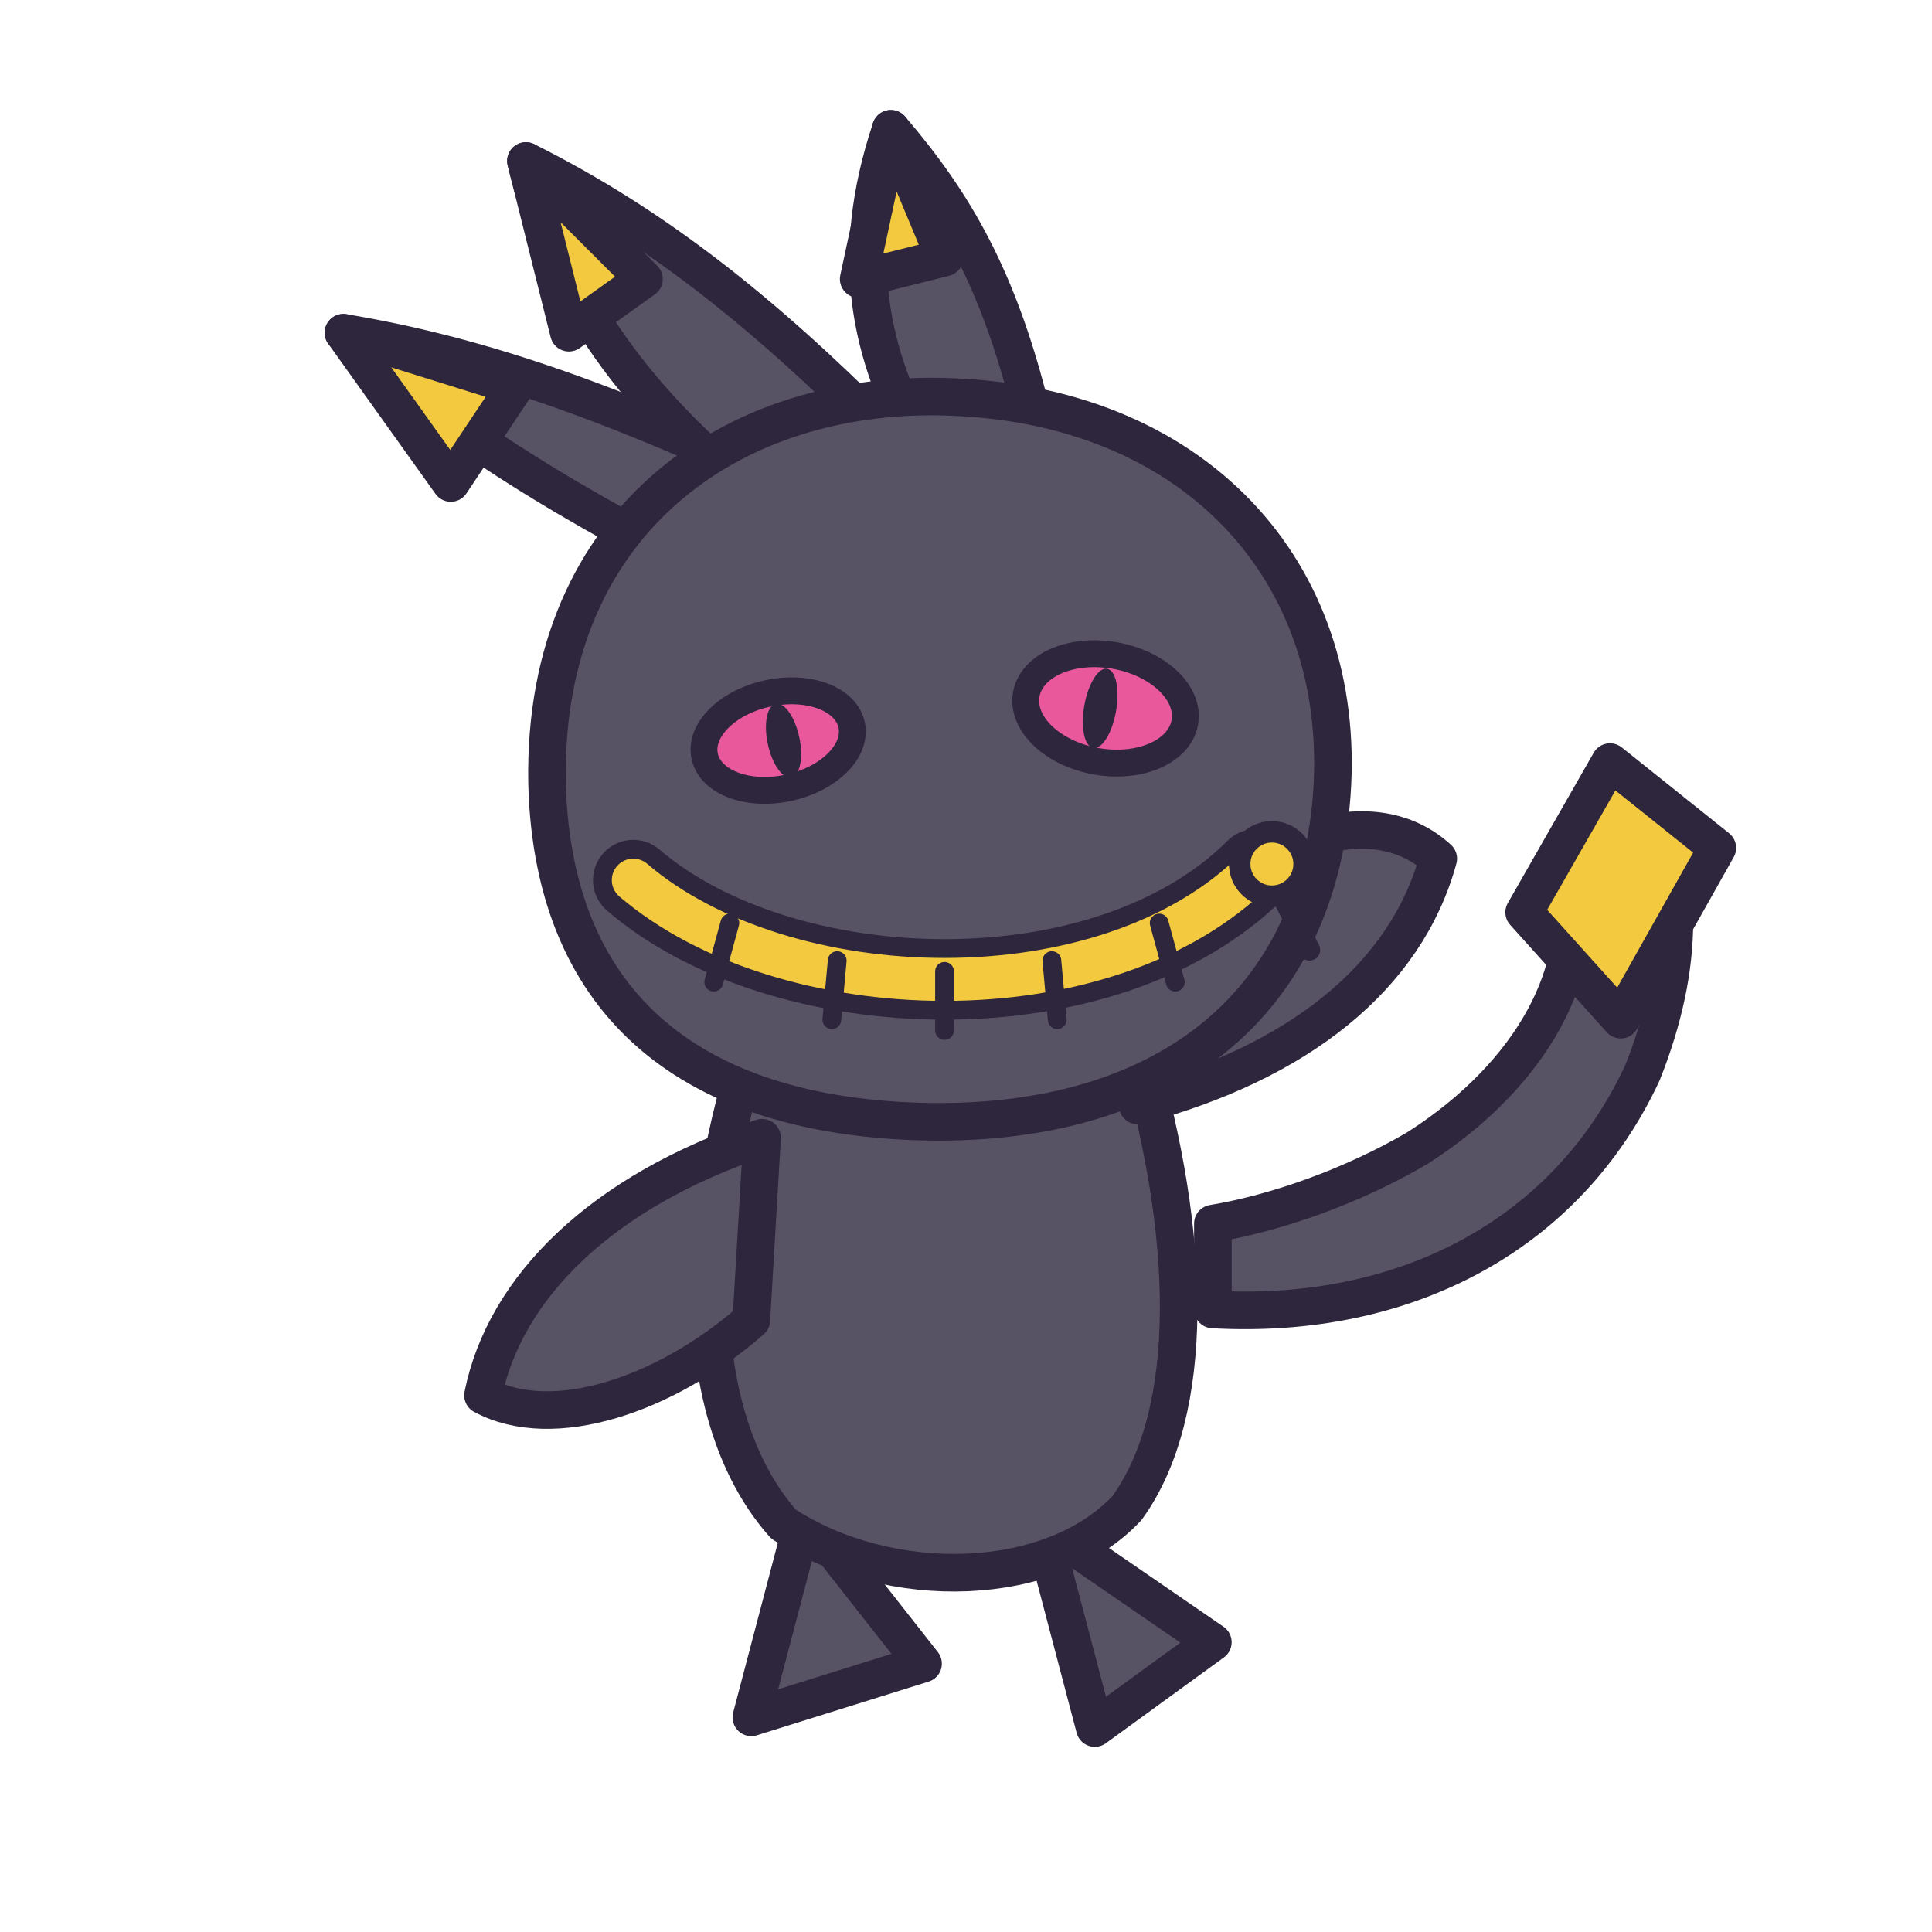
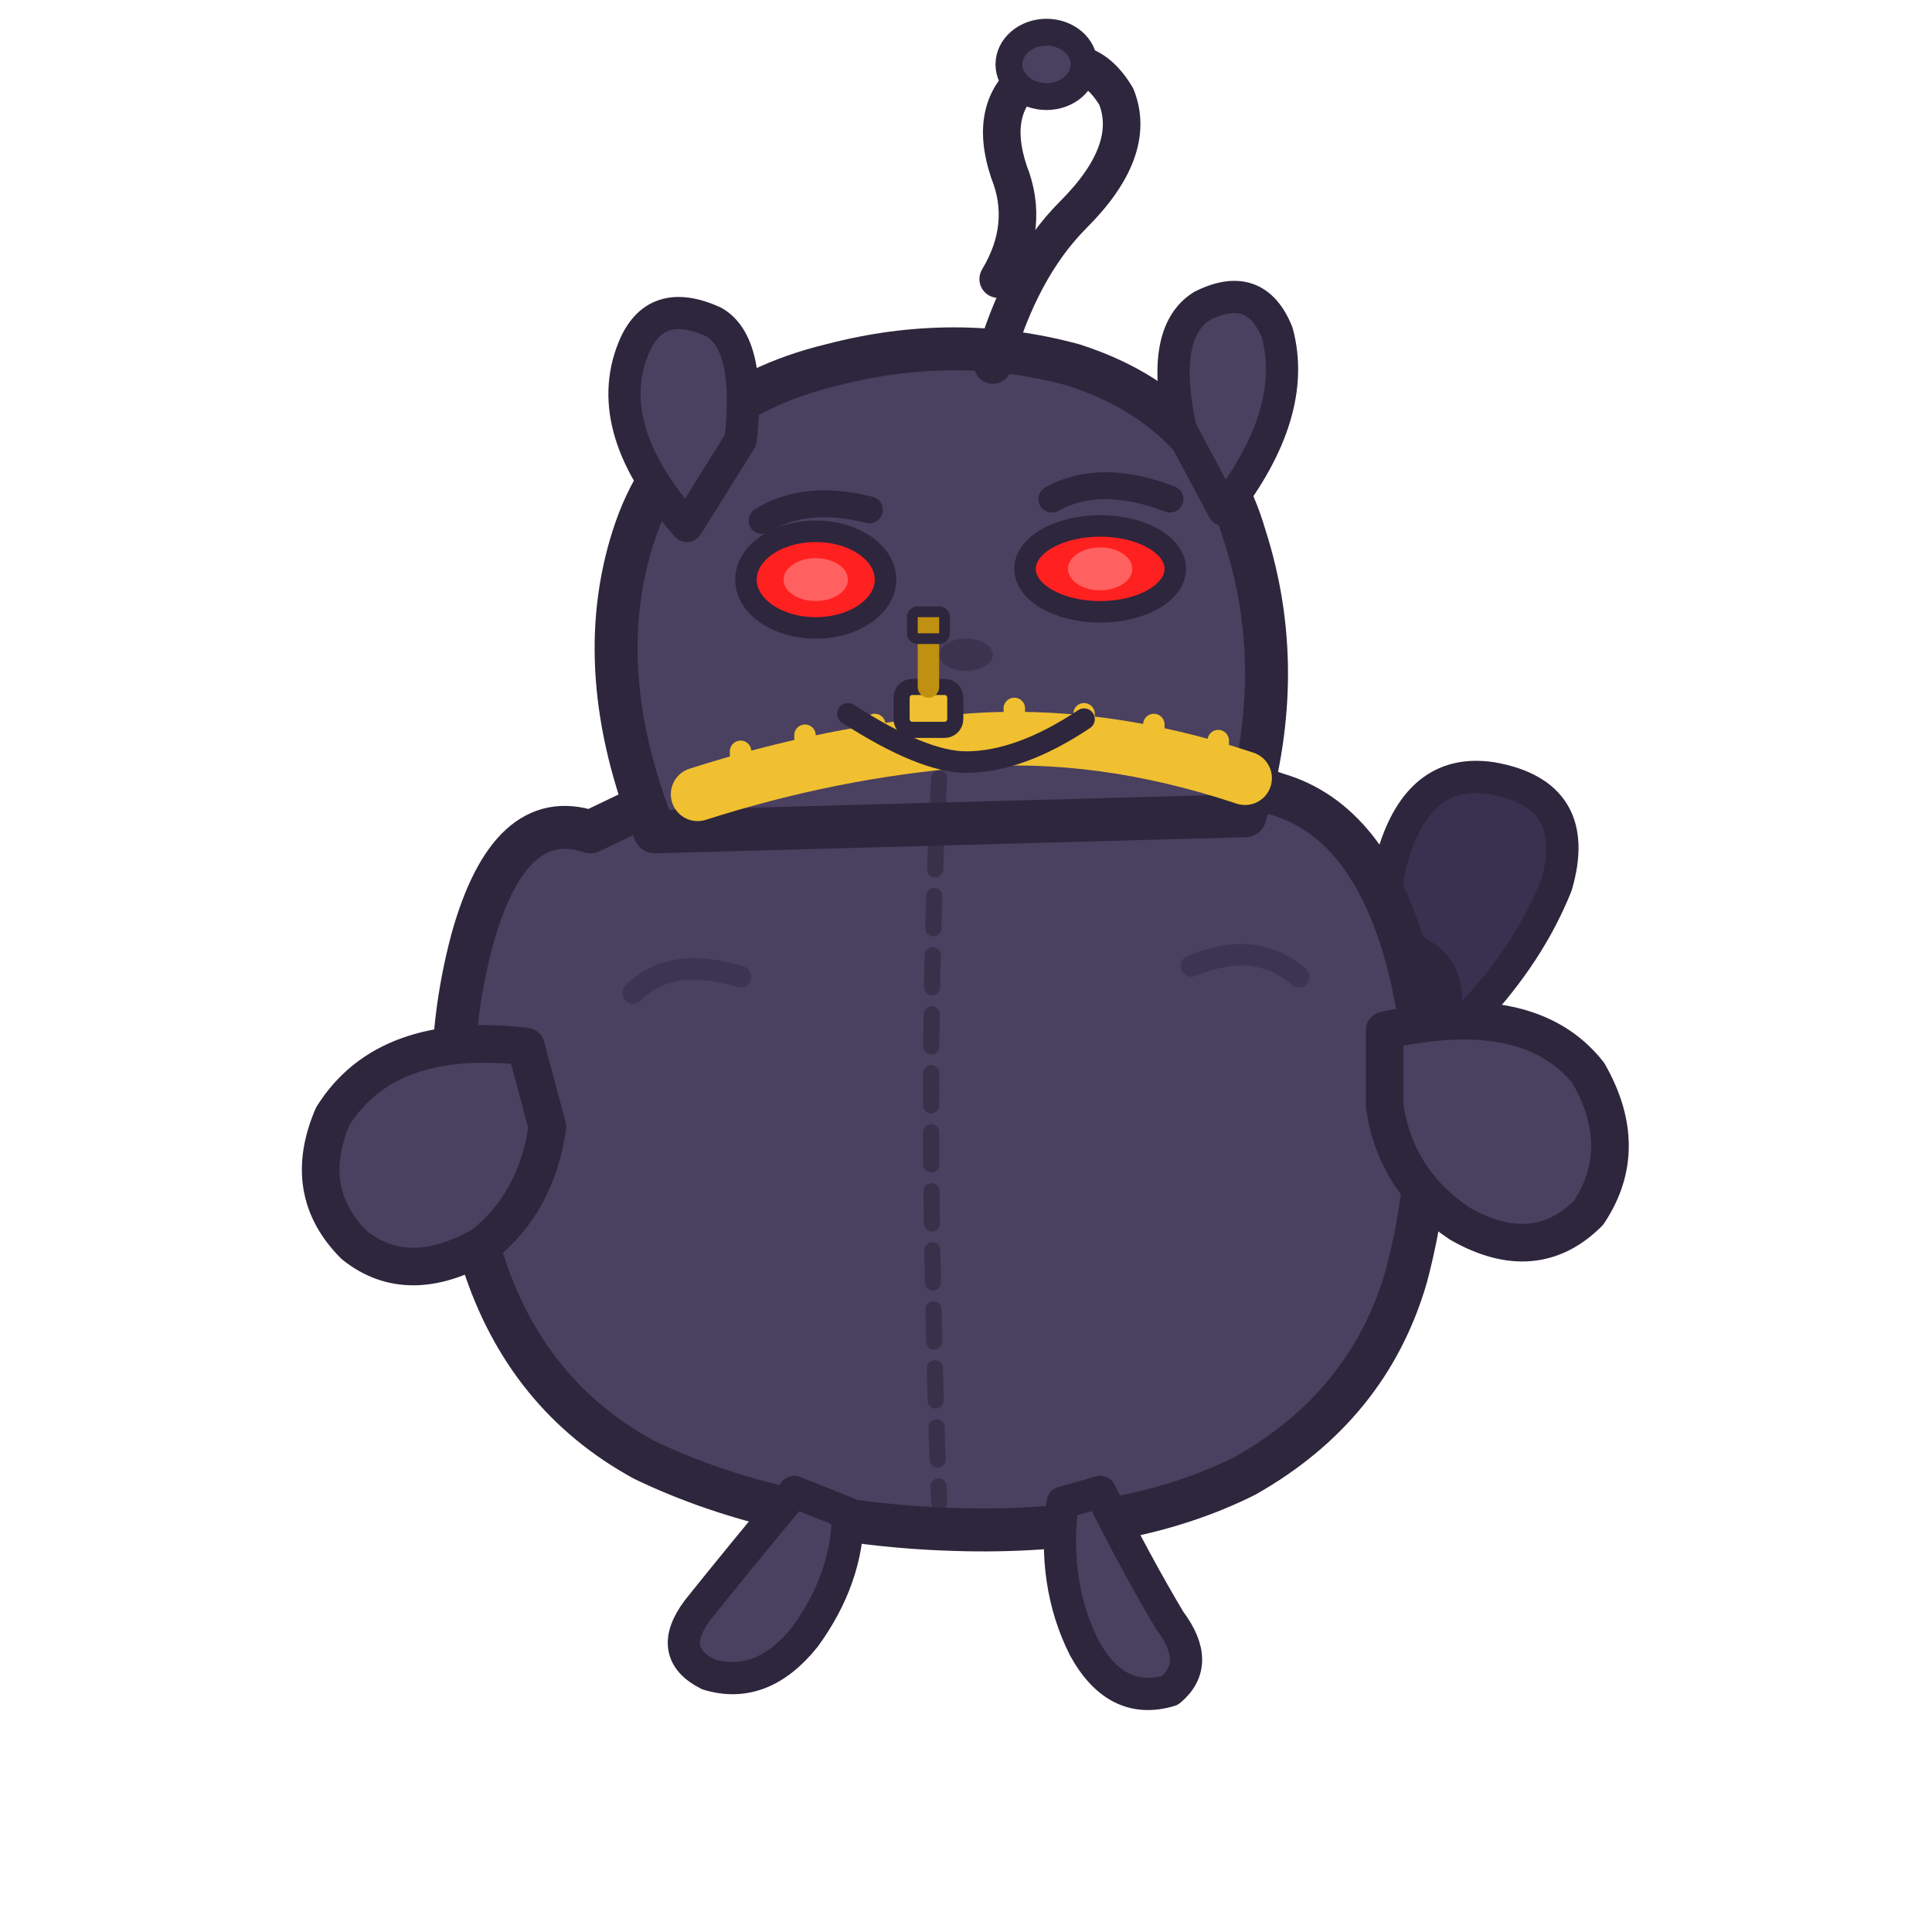
<svg xmlns="http://www.w3.org/2000/svg" viewBox="0 0 360 360">
-   <g stroke="#2d263c" stroke-width="7" stroke-linejoin="round" stroke-linecap="round">
-     <path fill="#585265" d="M146,90 C112,74 88,66 64,62 C82,80 110,96 134,108 Z" />
-     <path fill="#f3c93f" d="M64,62 L96,72 L84,90 Z" />
-     <path fill="#585265" d="M164,80 C142,58 122,42 98,30 C104,56 120,76 140,92 Z" />
-     <path fill="#f3c93f" d="M98,30 L120,52 L106,62 Z" />
-     <path fill="#585265" d="M192,76 C186,52 178,38 166,24 C158,48 162,66 172,84 Z" />
-     <path fill="#f3c93f" d="M166,24 L176,48 L160,52 Z" />
-     <path fill="#585265" d="M226,244 C262,246 292,230 306,200 C314,180 314,162 306,148 L292,164 C296,180 286,200 264,214 C252,221 238,226 226,228 Z" />
-     <path fill="#f3c93f" d="M300,142 L320,158 L302,190 L284,170 Z" />
-     <path fill="#585265" d="M150,282 L140,320 L172,310 Z" />
-     <path fill="#585265" d="M194,284 L204,322 L226,306 Z" />
-     <path fill="#585265" d="M140,195 C128,232 130,266 146,284 C166,297 196,296 210,281 C223,263 222,230 212,196 Z" />
-     <path fill="#585265" d="M142,212 C112,222 94,240 90,260 C103,267 124,260 140,246 Z" />
-     <path fill="#585265" d="M212,206 C242,198 262,182 268,160 C256,149 236,156 218,172 Z" />
-     <path fill="#585265" d="M102,148 C100,98 136,72 178,74 C224,76 252,108 248,150 C244,190 214,210 172,209 C132,208 104,190 102,148 Z" />
-     <ellipse fill="#e8589b" stroke-width="5" cx="145" cy="138" rx="14" ry="9" transform="rotate(-12 145 138)" />
-     <ellipse fill="#e8589b" stroke-width="5" cx="206" cy="132" rx="15" ry="10" transform="rotate(10 206 132)" />
-     <ellipse fill="#2d263c" stroke="none" cx="146" cy="138" rx="3" ry="7" transform="rotate(-12 146 138)" />
-     <ellipse fill="#2d263c" stroke="none" cx="205" cy="132" rx="3" ry="7.5" transform="rotate(10 205 132)" />
-     <path fill="none" stroke-width="15" d="M118,164 C146,188 206,190 234,162" />
-     <path fill="none" stroke="#f3c93f" stroke-width="8" d="M118,164 C146,188 206,190 234,162" />
-     <path fill="none" stroke-width="3.5" d="M136,172 L133,183 M156,179 L155,190 M176,181 L176,192 M196,179 L197,190 M216,172 L219,183" />
-     <circle fill="#f3c93f" stroke-width="4" cx="237" cy="161" r="6" />
-     <path fill="none" stroke-width="4" d="M239,167 L244,177" />
-   </g>
+   <path d="M 248 210 Q 280 190 290 165 Q 295 148 278 145 Q 265 143 260 158 Q 255 172 265 178 Q 272 182 268 195 Z" fill="#3a3050" stroke="#2d263c" stroke-width="6" stroke-linejoin="round" stroke-linecap="round" />
+   <path d="M 110 155 Q 95 150 88 175 Q 80 205 90 235 Q 98 260 120 272 Q 145 284 178 285 Q 210 286 232 275 Q 255 262 262 238 Q 270 208 262 178 Q 255 153 238 148 Q 215 140 185 138 Q 158 136 135 143 Z" fill="#4a4060" stroke="#2d263c" stroke-width="8" stroke-linejoin="round" stroke-linecap="round" />
+   <path d="M 122 155 Q 110 125 118 100 Q 126 75 155 68 Q 178 62 200 68 Q 225 76 232 100 Q 240 125 232 152 Z" fill="#4a4060" stroke="#2d263c" stroke-width="8" stroke-linejoin="round" stroke-linecap="round" />
+   <path d="M 185 68 Q 190 50 200 40 Q 212 28 208 18 Q 202 8 192 14 Q 184 20 188 32 Q 192 42 186 52" fill="none" stroke="#2d263c" stroke-width="7" stroke-linecap="round" />
+   <ellipse cx="195" cy="12" rx="7" ry="6" fill="#4a4060" stroke="#2d263c" stroke-width="5" />
+   <path d="M 128 98 Q 112 80 118 65 Q 122 55 133 60 Q 140 64 138 82 Z" fill="#4a4060" stroke="#2d263c" stroke-width="6" stroke-linejoin="round" />
+   <path d="M 228 95 Q 242 77 238 62 Q 234 52 224 57 Q 216 62 220 80 Z" fill="#4a4060" stroke="#2d263c" stroke-width="6" stroke-linejoin="round" />
+   <path d="M 98 195 Q 72 192 62 208 Q 56 222 66 232 Q 76 240 90 232 Q 100 224 102 210 Z" fill="#4a4060" stroke="#2d263c" stroke-width="7" stroke-linejoin="round" stroke-linecap="round" />
+   <path d="M 258 192 Q 285 186 296 200 Q 304 214 296 226 Q 286 236 272 228 Q 260 220 258 206 Z" fill="#4a4060" stroke="#2d263c" stroke-width="7" stroke-linejoin="round" stroke-linecap="round" />
+   <path d="M 175 145 Q 172 200 175 280" fill="none" stroke="#2d263c" stroke-width="3" stroke-dasharray="6,5" stroke-linecap="round" opacity="0.6" />
+   <ellipse cx="152" cy="108" rx="13" ry="9" fill="#ff2020" stroke="#2d263c" stroke-width="4" />
+   <ellipse cx="152" cy="108" rx="6" ry="4" fill="#ff6060" />
+   <ellipse cx="205" cy="106" rx="14" ry="8" fill="#ff2020" stroke="#2d263c" stroke-width="4" />
+   <ellipse cx="205" cy="106" rx="6" ry="4" fill="#ff6060" />
+   <path d="M 142 97 Q 150 92 162 95" fill="none" stroke="#2d263c" stroke-width="5" stroke-linecap="round" />
+   <path d="M 196 93 Q 205 88 218 93" fill="none" stroke="#2d263c" stroke-width="5" stroke-linecap="round" />
+   <ellipse cx="180" cy="122" rx="5" ry="3" fill="#2d263c" opacity="0.5" />
+   <path d="M 130 148 Q 155 140 180 138 Q 205 136 232 145" fill="none" stroke="#f0c030" stroke-width="10" stroke-linecap="round" />
+   <line x1="138" y1="146" x2="138" y2="140" stroke="#f0c030" stroke-width="4" stroke-linecap="round" />
+   <line x1="150" y1="143" x2="150" y2="137" stroke="#f0c030" stroke-width="4" stroke-linecap="round" />
+   <line x1="163" y1="141" x2="163" y2="135" stroke="#f0c030" stroke-width="4" stroke-linecap="round" />
+   <line x1="176" y1="139" x2="176" y2="133" stroke="#f0c030" stroke-width="4" stroke-linecap="round" />
+   <line x1="189" y1="138" x2="189" y2="132" stroke="#f0c030" stroke-width="4" stroke-linecap="round" />
+   <line x1="202" y1="139" x2="202" y2="133" stroke="#f0c030" stroke-width="4" stroke-linecap="round" />
+   <line x1="215" y1="141" x2="215" y2="135" stroke="#f0c030" stroke-width="4" stroke-linecap="round" />
+   <line x1="227" y1="144" x2="227" y2="138" stroke="#f0c030" stroke-width="4" stroke-linecap="round" />
+   <rect x="168" y="128" width="10" height="8" rx="2" fill="#f0c030" stroke="#2d263c" stroke-width="3" />
+   <line x1="173" y1="128" x2="173" y2="118" stroke="#c09010" stroke-width="4" stroke-linecap="round" />
+   <rect x="170" y="114" width="6" height="5" rx="1" fill="#c09010" stroke="#2d263c" stroke-width="2" />
+   <path d="M 118 185 Q 125 178 138 182" fill="none" stroke="#3a3050" stroke-width="4" stroke-linecap="round" opacity="0.8" />
+   <path d="M 222 180 Q 234 175 242 182" fill="none" stroke="#3a3050" stroke-width="4" stroke-linecap="round" opacity="0.8" />
+   <path d="M 148 278 Q 138 290 130 300 Q 124 308 132 312 Q 142 315 150 305 Q 158 294 158 282 Z" fill="#4a4060" stroke="#2d263c" stroke-width="6" stroke-linejoin="round" stroke-linecap="round" />
+   <path d="M 205 278 Q 212 292 218 302 Q 224 310 218 315 Q 208 318 202 307 Q 196 295 198 280 Z" fill="#4a4060" stroke="#2d263c" stroke-width="6" stroke-linejoin="round" stroke-linecap="round" />
+   <path d="M 158 133 Q 172 142 180 142 Q 190 142 202 134" fill="none" stroke="#2d263c" stroke-width="4" stroke-linecap="round" />
</svg>
